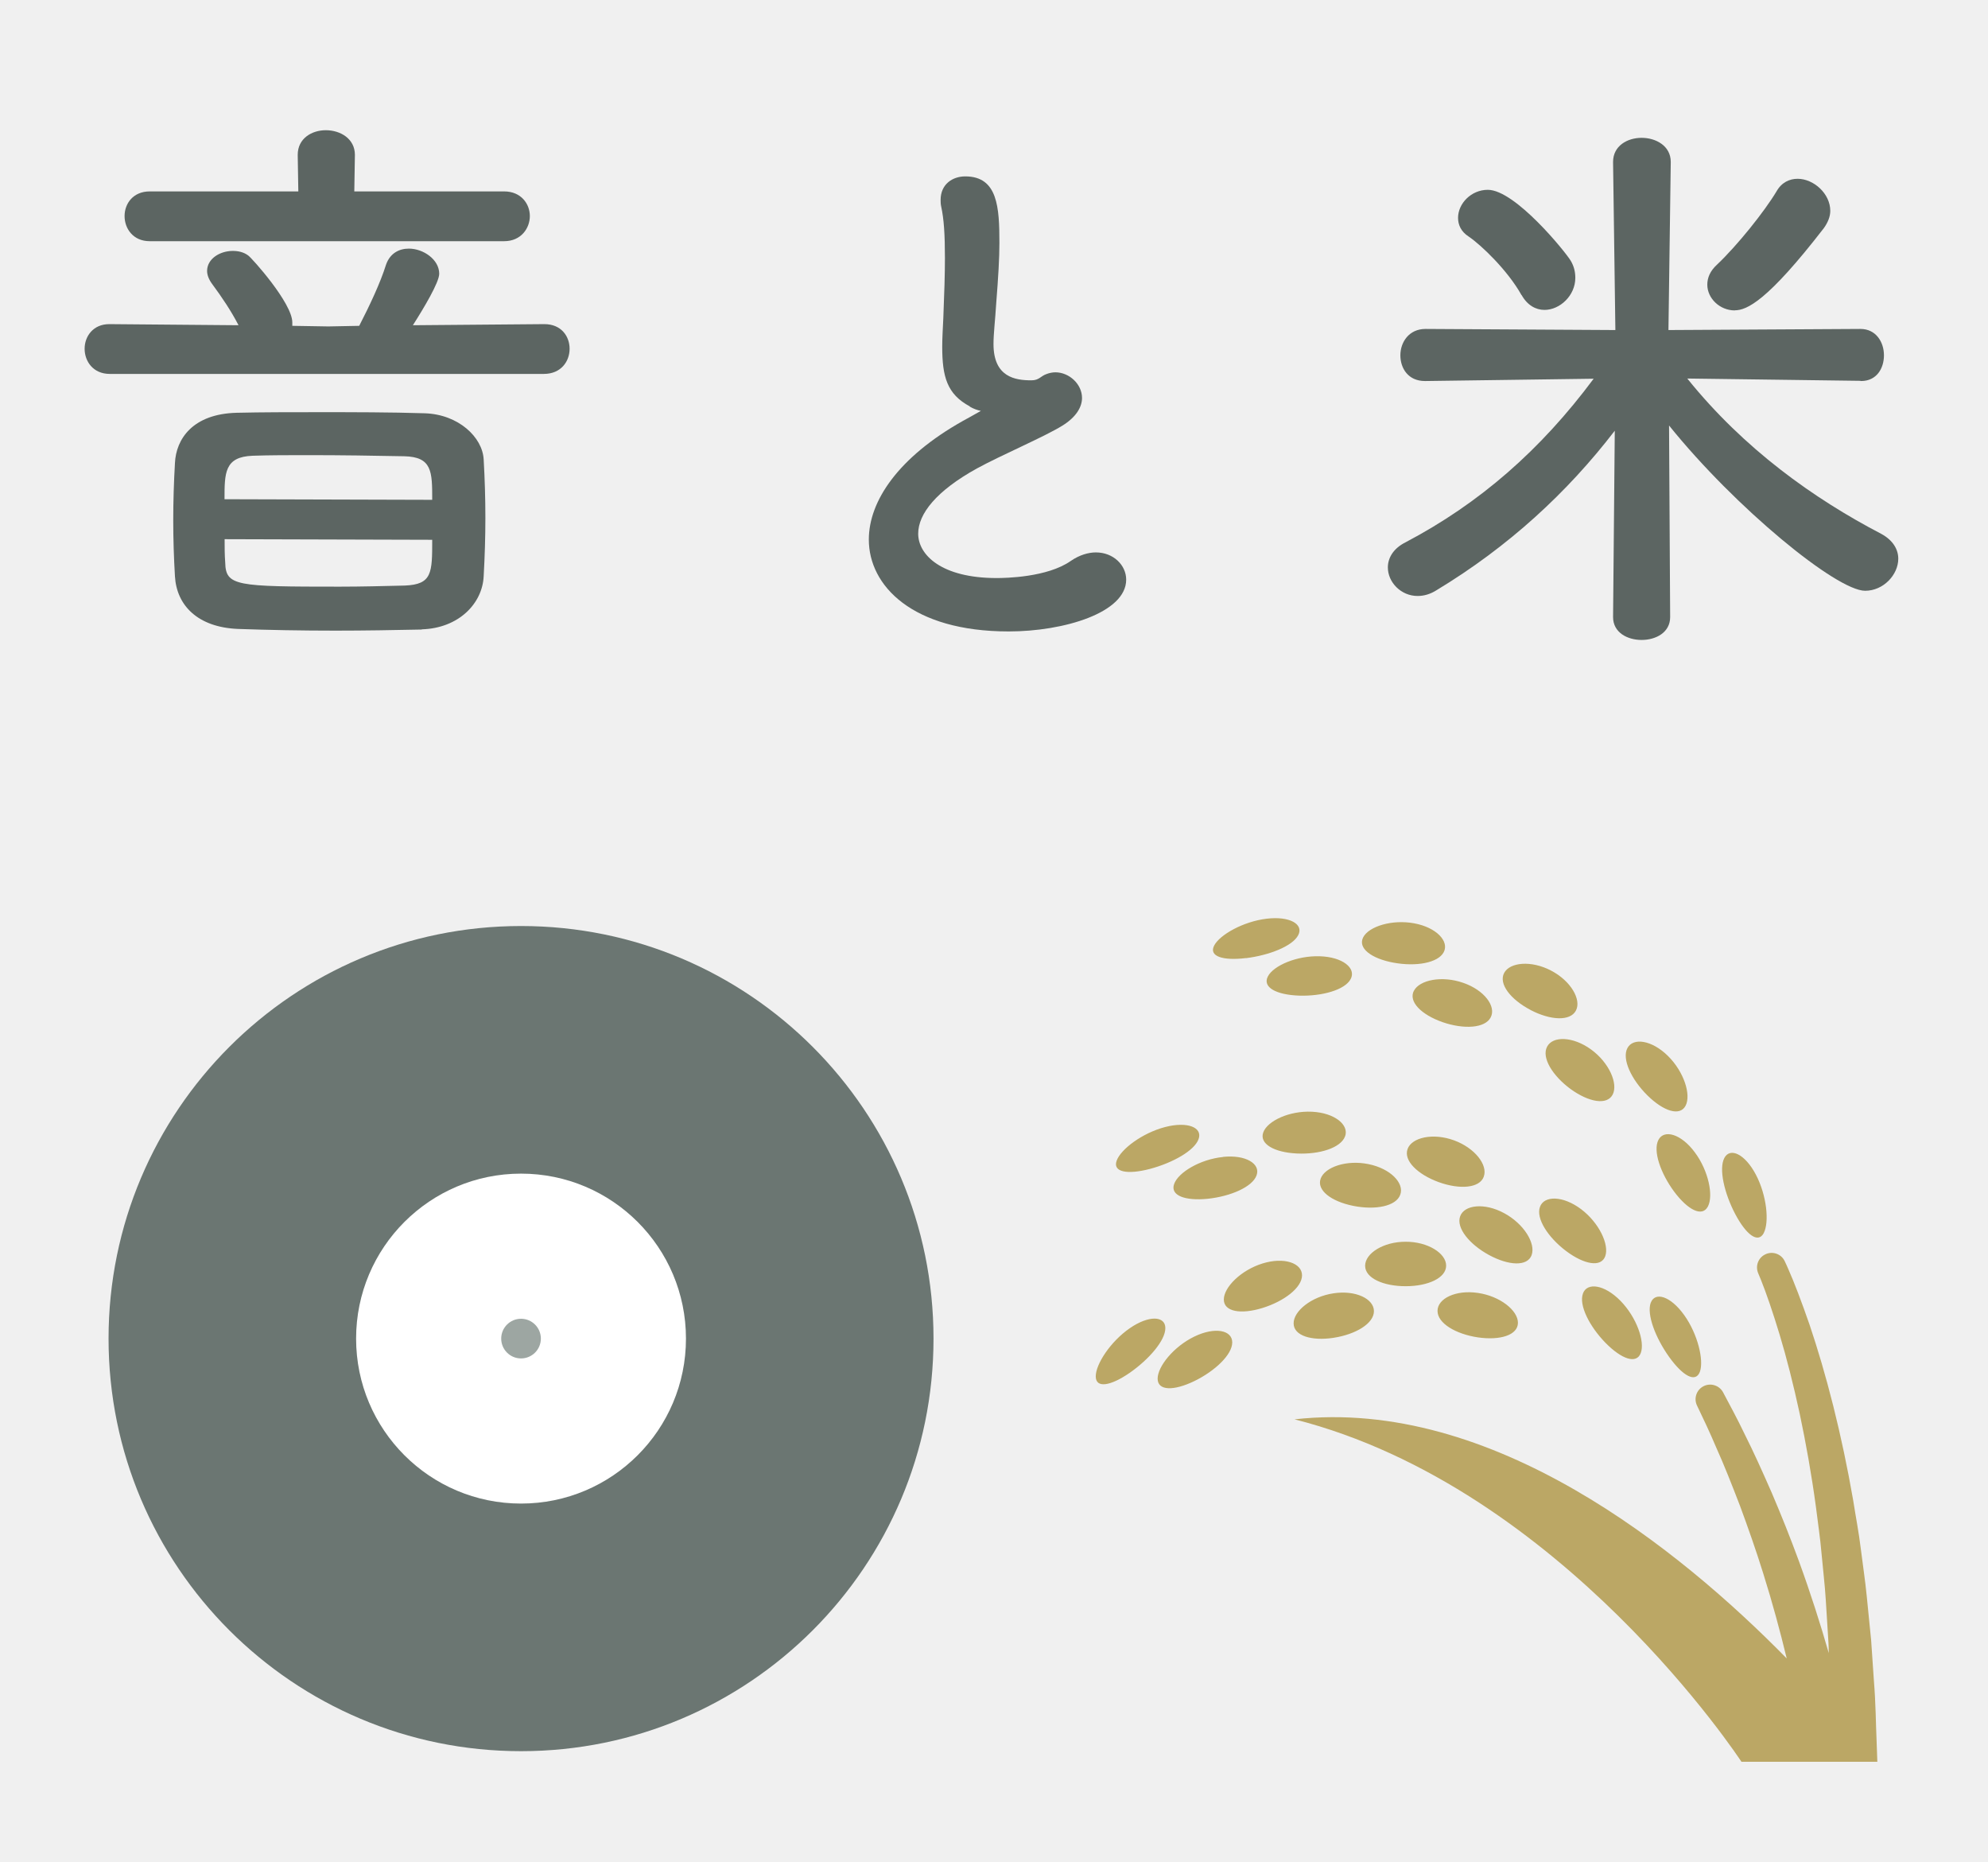
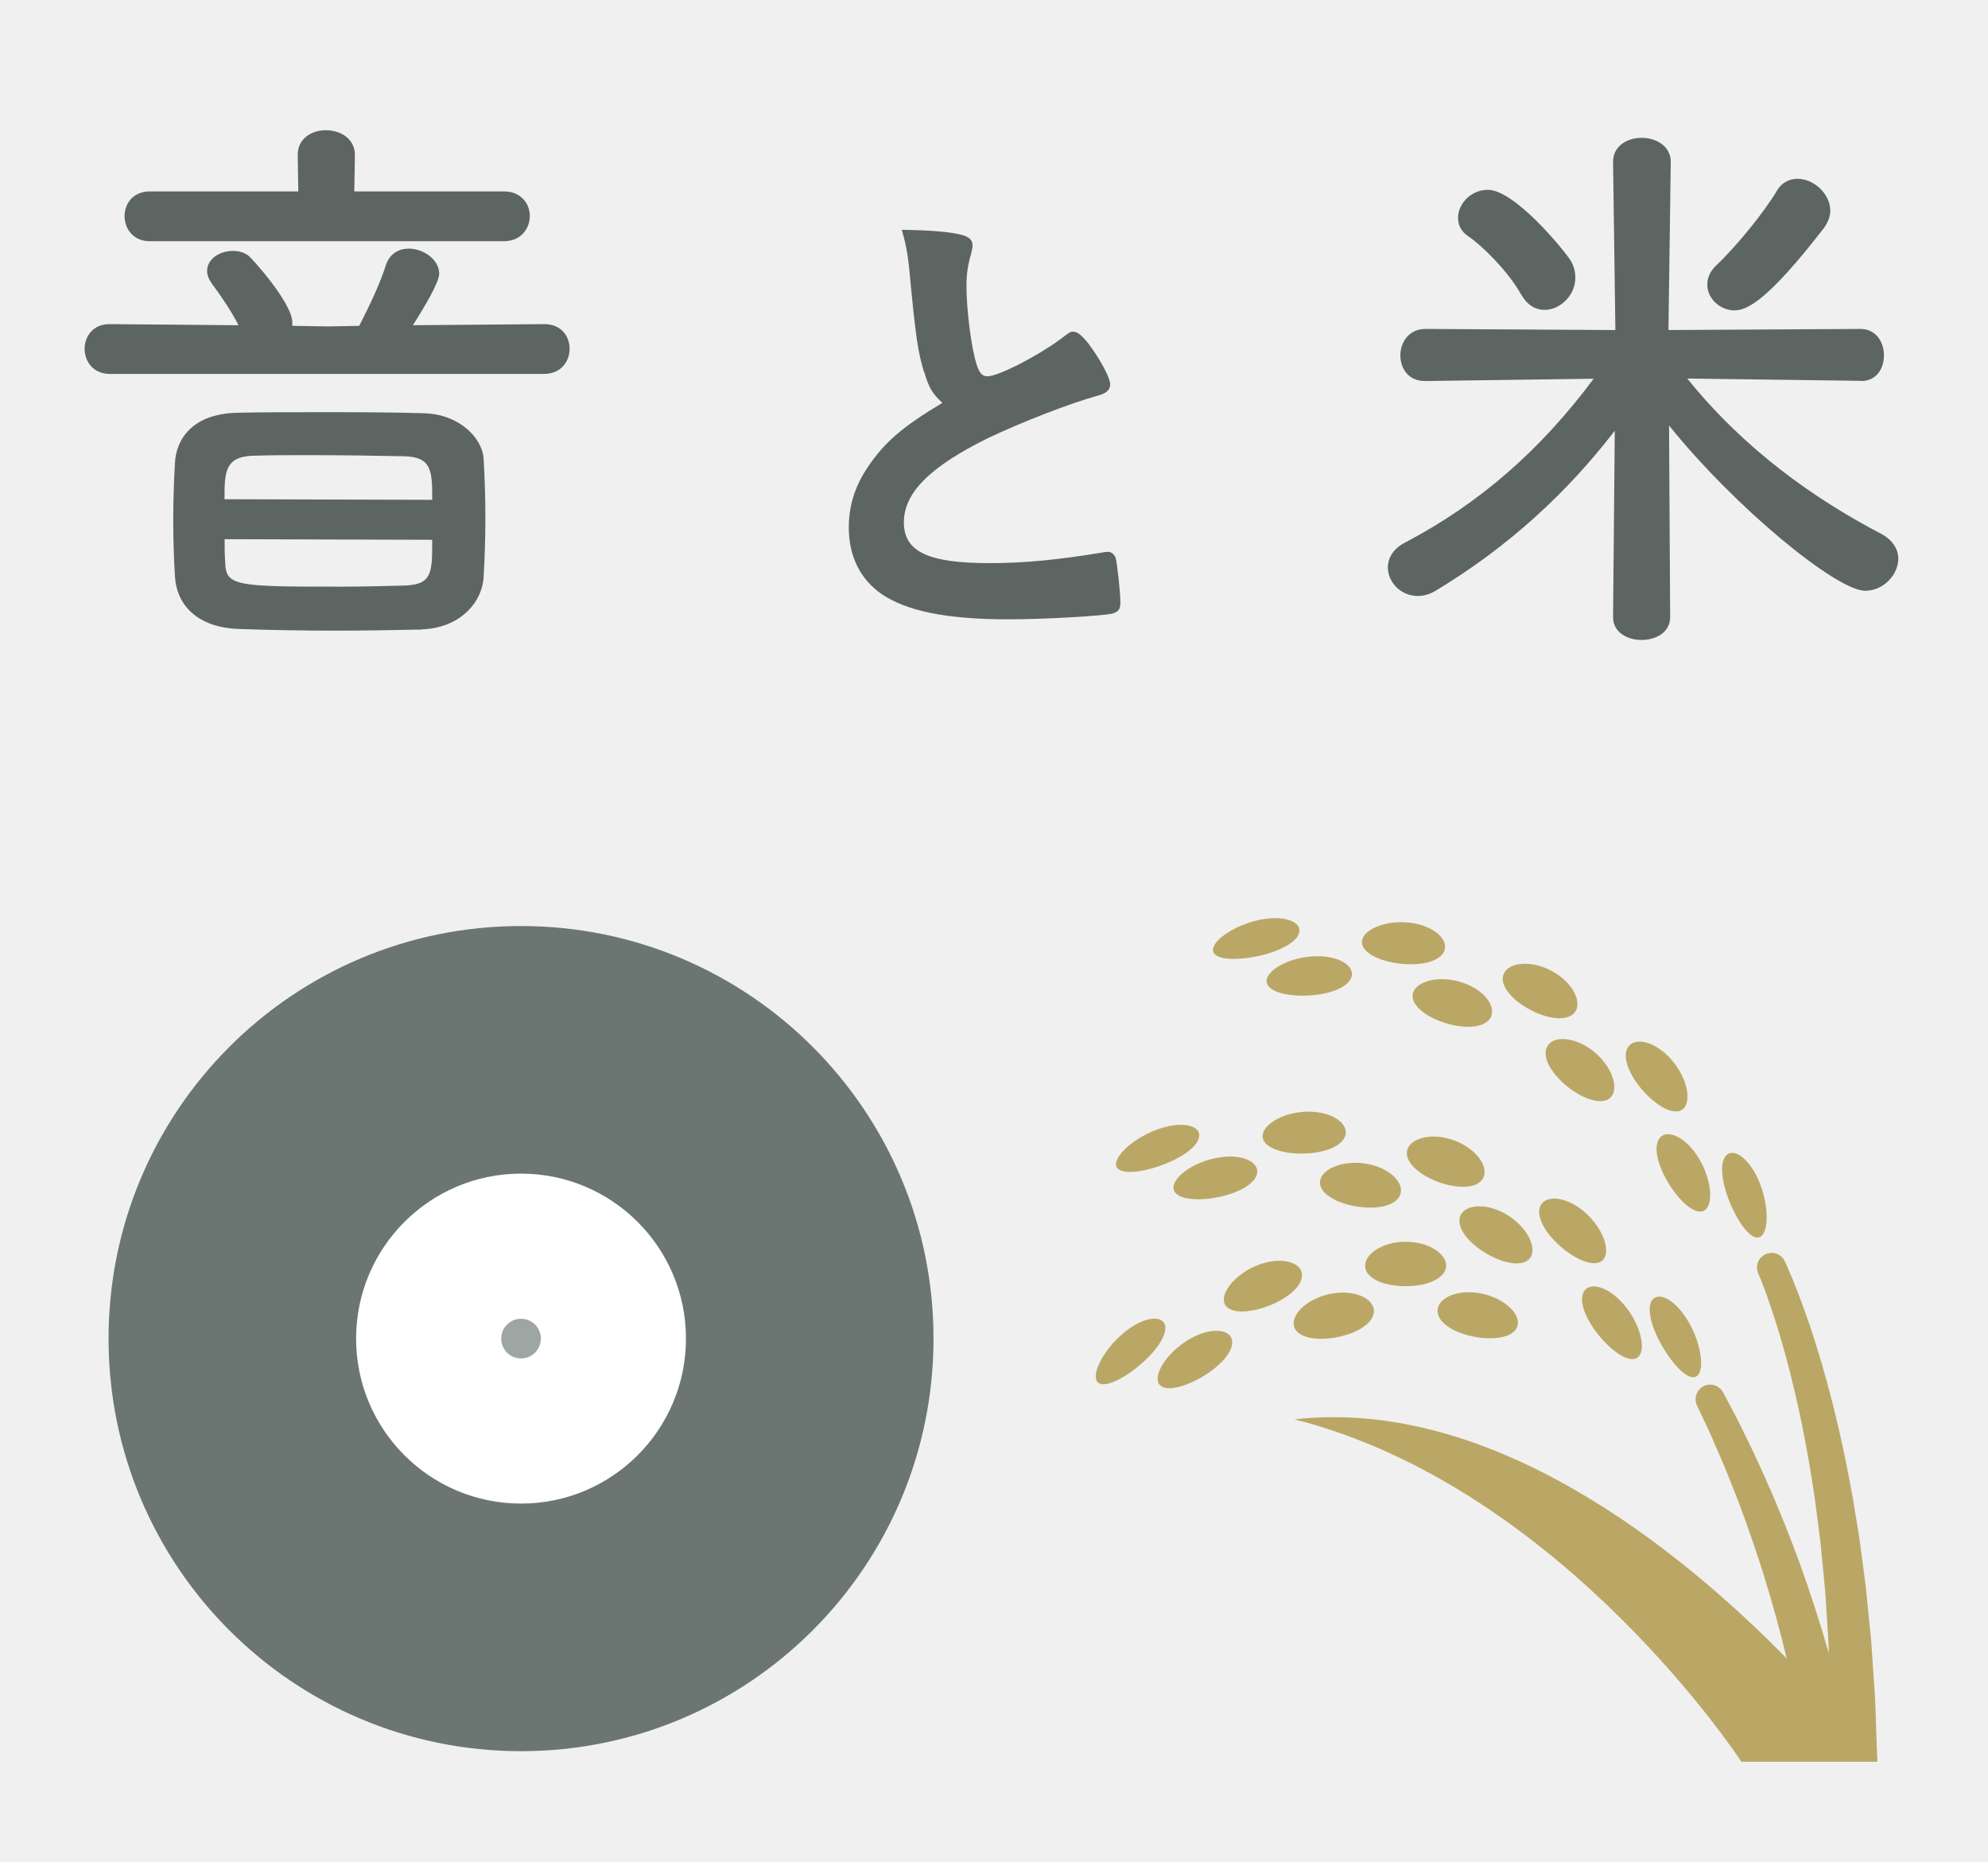
<svg xmlns="http://www.w3.org/2000/svg" id="_レイヤー_1" version="1.1" viewBox="0 0 198.52 185.89">
  <defs>
    <style>
      .st0 {
        fill: #9da6a2;
      }

      .st1 {
        fill: #5c6562;
      }

      .st2 {
        fill: #fff;
      }

      .st3 {
        fill: #6b7672;
      }

      .st4 {
        fill: #bba765;
      }
    </style>
  </defs>
  <g id="layer1">
    <path class="st4" d="M187.47,175.89h-13.57s-17.88-27.4-44.63-34.19c19.75-2.21,38.5,13.02,49.15,23.87-.64-2.65-1.43-5.58-2.34-8.47-.72-2.32-1.53-4.61-2.32-6.75-.82-2.13-1.6-4.11-2.35-5.77-.71-1.68-1.37-3.05-1.83-4.01-.04-.09-.08-.17-.12-.25-.34-.71-.05-1.56.64-1.92.71-.37,1.59-.1,1.97.61.04.07.08.15.12.23.51.96,1.26,2.33,2.07,4.02.84,1.67,1.74,3.66,2.68,5.81.92,2.15,1.85,4.47,2.71,6.82,1.14,3.13,2.15,6.29,2.97,9.15,0-.34-.02-.66-.03-1.01-.09-1.37-.18-2.82-.27-4.31-.09-1.5-.28-3.03-.42-4.6-.13-1.57-.38-3.15-.57-4.73-.43-3.17-.99-6.31-1.61-9.24-.63-2.92-1.32-5.63-2.01-7.91-.69-2.28-1.34-4.16-1.85-5.43-.08-.19-.18-.44-.29-.7-.3-.71,0-1.53.69-1.87.73-.37,1.63-.06,1.97.69.13.28.26.55.34.75.59,1.33,1.33,3.26,2.14,5.6.79,2.34,1.61,5.1,2.36,8.09.75,2.99,1.43,6.2,1.99,9.43.25,1.62.57,3.23.76,4.84.2,1.6.44,3.17.59,4.7s.3,3.01.44,4.41c.1,1.41.19,2.73.27,3.96.2,2.45.2,4.5.27,5.94.05,1.43.08,2.25.08,2.25h0ZM124.42,95.66c2.32-.29,4.66-1.2,5.22-2.3.57-1.08-.84-1.92-3.16-1.64-2.32.28-4.66,1.59-5.23,2.67-.57,1.09.86,1.54,3.17,1.26h0ZM126.61,97.48c-.57,1.09.84,1.84,3.13,1.92,2.28.07,4.57-.57,5.14-1.66.57-1.08-.8-2.2-3.08-2.27-2.29-.08-4.63.93-5.19,2.01ZM139.17,96.11c2.22.41,4.43.03,5-1.05s-.73-2.47-2.95-2.88c-2.22-.41-4.52.31-5.09,1.39-.57,1.09.81,2.13,3.03,2.54h0ZM141.19,98.91c-.57,1.09.75,2.4,2.87,3.14,2.12.73,4.24.61,4.8-.48.57-1.08-.62-2.72-2.75-3.45-2.12-.74-4.36-.29-4.92.8h0ZM152.83,100.83c1.99,1.04,3.97,1.15,4.54.06.57-1.08-.5-2.96-2.48-3.99-1.98-1.04-4.12-.84-4.69.24-.57,1.09.65,2.65,2.64,3.69h0ZM154.49,104.5c-.57,1.09.54,2.89,2.34,4.22,1.82,1.32,3.64,1.65,4.21.56.56-1.08-.34-3.18-2.15-4.5s-3.84-1.37-4.4-.28h0ZM168.32,110.39c.57-1.08-.15-3.38-1.76-4.97-1.61-1.59-3.48-1.86-4.05-.78-.57,1.09.39,3.12,1.99,4.71,1.61,1.59,3.25,2.13,3.82,1.04h0ZM165.61,113.8c-.57,1.09.21,3.33,1.57,5.17,1.37,1.83,2.8,2.57,3.37,1.48.57-1.08.06-3.58-1.31-5.41-1.36-1.84-3.07-2.32-3.63-1.24h0ZM176.13,123.09c.56-1.08.3-3.75-.79-5.82s-2.58-2.75-3.15-1.66c-.57,1.09,0,3.53,1.09,5.6,1.09,2.06,2.28,2.97,2.85,1.89h0ZM114.83,116.7c2.26-.6,4.45-1.82,4.86-2.98.42-1.15-1.09-1.79-3.35-1.2-2.26.59-4.41,2.2-4.83,3.35-.42,1.15,1.06,1.42,3.32.83h0ZM122.12,115.51c-2.28.23-4.46,1.54-4.87,2.69-.42,1.15,1.08,1.71,3.36,1.48,2.27-.24,4.46-1.18,4.87-2.34.42-1.15-1.08-2.08-3.36-1.84h0ZM134.32,113.45c.42-1.15-1.05-2.35-3.31-2.46-2.25-.11-4.44.91-4.86,2.06-.42,1.15,1.09,2,3.35,2.11,2.26.11,4.4-.56,4.82-1.72h0ZM131.88,117.67c-.42,1.16,1.06,2.28,3.26,2.72s4.28.04,4.69-1.12c.42-1.15-.98-2.61-3.18-3.05-2.2-.45-4.35.3-4.77,1.45h0ZM148.17,117.46c.42-1.15-.89-2.86-2.99-3.62s-4.2-.28-4.62.87c-.42,1.16,1,2.54,3.11,3.31,2.11.76,4.09.6,4.5-.55h0ZM152.95,125.29c.41-1.15-.76-3.1-2.74-4.17-1.97-1.07-3.99-.84-4.4.31-.42,1.15.92,2.8,2.89,3.87,1.98,1.07,3.83,1.15,4.25,0h0ZM160.3,125.41c.41-1.15-.61-3.33-2.41-4.69-1.81-1.36-3.7-1.38-4.11-.23-.42,1.15.8,3.04,2.6,4.4,1.81,1.36,3.51,1.67,3.92.52h0ZM158.07,129.15c-.42,1.15.65,3.27,2.25,4.91,1.6,1.63,3.11,2.17,3.53,1.01.42-1.15-.42-3.55-2.02-5.19s-3.35-1.89-3.76-.74h0ZM164.84,130.06c-.42,1.16.47,3.49,1.83,5.4,1.36,1.9,2.65,2.64,3.08,1.49.41-1.15-.21-3.76-1.57-5.66-1.36-1.9-2.92-2.37-3.34-1.22h0ZM112.81,132.61c-1.92,1.33-3.39,3.58-3.39,4.8s1.48.97,3.4-.36c1.91-1.33,3.56-3.23,3.55-4.46,0-1.22-1.64-1.31-3.56.02h0ZM119.26,133.44c-2.06,1-3.66,2.98-3.66,4.2s1.6,1.24,3.67.24c2.05-1,3.78-2.63,3.78-3.86s-1.73-1.58-3.79-.58h0ZM130.02,127.32c0-1.22-1.79-1.85-3.95-1.18s-3.86,2.38-3.86,3.6,1.71,1.51,3.87.84c2.16-.67,3.94-2.03,3.94-3.26h0ZM133.17,133.56c2.22-.34,4.03-1.43,4.03-2.66s-1.82-2.12-4.04-1.78c-2.22.33-3.99,1.78-3.98,3,0,1.23,1.78,1.78,4,1.44h-.01ZM136.32,126.37c0,1.23,1.81,2.04,4.05,2.04s4.05-.83,4.04-2.06c0-1.22-1.82-2.39-4.05-2.38-2.24,0-4.04,1.17-4.04,2.4h0ZM147.59,133.52c2.22.32,3.99-.23,3.99-1.46s-1.78-2.66-4-2.98c-2.22-.33-4.04.57-4.03,1.8,0,1.23,1.82,2.31,4.04,2.64h0Z" />
  </g>
  <g>
    <circle class="st3" cx="52.03" cy="133.64" r="41.19" />
    <circle class="st2" cx="52.03" cy="133.64" r="16.47" />
    <circle class="st0" cx="52.03" cy="133.64" r="1.98" />
  </g>
  <g>
-     <path class="st1" d="M10.96,37.33c-1.66,0-2.51-1.26-2.51-2.51s.86-2.46,2.46-2.46h.06l12.85.11c-.74-1.43-1.66-2.8-2.63-4.11-.34-.46-.51-.91-.51-1.31,0-1.2,1.26-2,2.57-2,.51,0,1.08.11,1.54.46.34.23,4.4,4.74,4.4,6.68v.34l3.6.06,3.08-.06c1.03-2,2.11-4.28,2.68-6.11.4-1.14,1.31-1.6,2.28-1.6,1.43,0,3.03,1.08,3.03,2.51,0,.86-1.54,3.43-2.63,5.14l13.08-.11h.06c1.66,0,2.51,1.2,2.51,2.46s-.86,2.51-2.57,2.51c0,0-43.35,0-43.35,0ZM14.95,24.08c-1.66,0-2.51-1.26-2.51-2.51s.86-2.46,2.51-2.46h14.84l-.06-3.65c0-1.66,1.43-2.46,2.8-2.46,1.48,0,2.91.86,2.91,2.46l-.06,3.65h14.96c1.71,0,2.57,1.26,2.57,2.46s-.86,2.51-2.57,2.51H14.95ZM42.13,62.85c-2.8.06-5.77.11-8.62.11-3.37,0-6.68-.06-9.76-.17-4-.17-6.11-2.34-6.28-5.25-.11-1.88-.17-3.71-.17-5.6s.06-3.77.17-5.71c.11-2.4,1.77-4.91,6.17-5.02,2.51-.06,5.31-.06,8.16-.06,3.48,0,7.14,0,10.62.11,3.37.11,5.77,2.4,5.88,4.62.11,1.94.17,3.88.17,5.82s-.06,3.83-.17,5.82c-.12,2.74-2.51,5.2-6.17,5.31v.02ZM43.16,49.89c0-2.8,0-4.28-2.8-4.34-2.97-.06-6.34-.11-9.54-.11-1.94,0-3.88,0-5.6.06-2.8.11-2.8,1.71-2.8,4.34l20.73.06h0ZM22.43,53.83c0,.8,0,1.54.06,2.34.06,2.34,1.08,2.4,11.42,2.4,2.23,0,4.4-.06,6.51-.11,2.74-.11,2.74-1.26,2.74-4.57l-20.73-.06Z" />
-     <path class="st1" d="M96.86,40.58c-2.3-1.22-2.77-2.99-2.77-5.97,0-.85.06-1.81.11-2.88.1-2.46.16-4.37.16-5.97,0-2.34-.1-3.89-.37-5.12-.06-.27-.06-.48-.06-.69,0-1.55,1.18-2.34,2.46-2.34,3.25,0,3.41,3.09,3.41,6.67,0,1.49-.11,3.36-.32,6.02-.1,1.65-.27,2.99-.27,4.05,0,3.31,2.18,3.62,3.78,3.62.8,0,.91-.43,1.55-.64.26-.1.59-.16.85-.16,1.38,0,2.66,1.18,2.66,2.56,0,.91-.59,1.92-1.97,2.77-1.81,1.12-6.08,2.93-8.53,4.27-4.05,2.24-5.86,4.53-5.86,6.51,0,2.13,2.34,4.43,7.83,4.43.85,0,5.06-.06,7.41-1.71.85-.59,1.76-.85,2.5-.85,1.76,0,3.03,1.28,3.03,2.72,0,3.31-6.24,5.17-11.73,5.17-9.65,0-13.97-4.58-13.97-9.17,0-3.84,2.93-8.21,9.38-11.84.1-.06,1.38-.75,1.81-1.01-.32-.06-.75-.21-1.12-.43l.02-.02Z" />
-     <path class="st1" d="M185.79,38.02l-17.3-.23c5.65,7.02,12.62,11.99,19.41,15.53,1.14.63,1.66,1.54,1.66,2.46,0,1.6-1.48,3.2-3.31,3.2-2.85,0-12.96-8.28-19.58-16.5l.11,19.13c0,1.54-1.43,2.28-2.85,2.28s-2.85-.74-2.85-2.28l.17-18.61c-4.74,6.17-10.62,11.59-17.81,15.93-.63.4-1.26.57-1.88.57-1.66,0-2.97-1.37-2.97-2.85,0-.91.51-1.88,1.77-2.51,7.37-3.88,13.47-9.19,18.78-16.33l-16.79.23h-.06c-1.66,0-2.45-1.26-2.45-2.57s.86-2.63,2.51-2.63l18.96.11-.23-16.73v-.06c0-1.6,1.43-2.4,2.85-2.4s2.91.8,2.91,2.4v.06l-.23,16.73,19.18-.11c1.54,0,2.34,1.31,2.34,2.63s-.74,2.57-2.28,2.57h-.06v-.02ZM151.93,29.45c-1.37-2.45-4-4.97-5.25-5.82-.8-.51-1.08-1.2-1.08-1.88,0-1.43,1.31-2.8,2.97-2.8,2.74,0,7.77,6.22,8.28,7.08.34.57.46,1.14.46,1.71,0,1.77-1.54,3.2-3.08,3.2-.86,0-1.71-.46-2.28-1.48h-.02ZM173.23,30.99c-1.49,0-2.74-1.2-2.74-2.57,0-.69.28-1.37.97-2,2.05-1.94,4.74-5.31,5.94-7.31.51-.91,1.31-1.26,2.11-1.26,1.6,0,3.26,1.48,3.26,3.2,0,.57-.23,1.14-.63,1.71-5.65,7.31-7.71,8.22-8.91,8.22h0Z" />
+     <path class="st1" d="M10.96,37.33c-1.66,0-2.51-1.26-2.51-2.51s.86-2.46,2.46-2.46h.06l12.85.11c-.74-1.43-1.66-2.8-2.63-4.11-.34-.46-.51-.91-.51-1.31,0-1.2,1.26-2,2.57-2,.51,0,1.08.11,1.54.46.34.23,4.4,4.74,4.4,6.68v.34l3.6.06,3.08-.06c1.03-2,2.11-4.28,2.68-6.11.4-1.14,1.31-1.6,2.28-1.6,1.43,0,3.03,1.08,3.03,2.51,0,.86-1.54,3.43-2.63,5.14l13.08-.11h.06c1.66,0,2.51,1.2,2.51,2.46s-.86,2.51-2.57,2.51c0,0-43.35,0-43.35,0ZM14.95,24.08c-1.66,0-2.51-1.26-2.51-2.51s.86-2.46,2.51-2.46h14.84l-.06-3.65c0-1.66,1.43-2.46,2.8-2.46,1.48,0,2.91.86,2.91,2.46l-.06,3.65h14.96c1.71,0,2.57,1.26,2.57,2.46s-.86,2.51-2.57,2.51H14.95ZM42.13,62.85c-2.8.06-5.77.11-8.62.11-3.37,0-6.68-.06-9.76-.17-4-.17-6.11-2.34-6.28-5.25-.11-1.88-.17-3.71-.17-5.6s.06-3.77.17-5.71c.11-2.4,1.77-4.91,6.17-5.02,2.51-.06,5.31-.06,8.16-.06,3.48,0,7.14,0,10.62.11,3.37.11,5.77,2.4,5.88,4.62.11,1.94.17,3.88.17,5.82s-.06,3.83-.17,5.82c-.12,2.74-2.51,5.2-6.17,5.31,0,0,0,.02,0,.02ZM43.16,49.89c0-2.8,0-4.28-2.8-4.34-2.97-.06-6.34-.11-9.54-.11-1.94,0-3.88,0-5.6.06-2.8.11-2.8,1.71-2.8,4.34l20.73.06h0ZM22.43,53.83c0,.8,0,1.54.06,2.34.06,2.34,1.08,2.4,11.42,2.4,2.23,0,4.4-.06,6.51-.11,2.74-.11,2.74-1.26,2.74-4.57l-20.73-.06Z" />
+     <path class="st1" d="M185.79,38.02l-17.3-.23c5.65,7.02,12.62,11.99,19.41,15.53,1.14.63,1.66,1.54,1.66,2.46,0,1.6-1.48,3.2-3.31,3.2-2.85,0-12.96-8.28-19.58-16.5l.11,19.13c0,1.54-1.43,2.28-2.85,2.28s-2.85-.74-2.85-2.28l.17-18.61c-4.74,6.17-10.62,11.59-17.81,15.93-.63.4-1.26.57-1.88.57-1.66,0-2.97-1.37-2.97-2.85,0-.91.51-1.88,1.77-2.51,7.37-3.88,13.47-9.19,18.78-16.33l-16.79.23h-.06c-1.66,0-2.45-1.26-2.45-2.57s.86-2.63,2.51-2.63l18.96.11-.23-16.73v-.06c0-1.6,1.43-2.4,2.85-2.4s2.91.8,2.91,2.4v.06l-.23,16.73,19.18-.11c1.54,0,2.34,1.31,2.34,2.63s-.74,2.57-2.28,2.57h-.06v-.02h0ZM151.93,29.45c-1.37-2.45-4-4.97-5.25-5.82-.8-.51-1.08-1.2-1.08-1.88,0-1.43,1.31-2.8,2.97-2.8,2.74,0,7.77,6.22,8.28,7.08.34.57.46,1.14.46,1.71,0,1.77-1.54,3.2-3.08,3.2-.86,0-1.71-.46-2.28-1.48h-.02ZM173.23,30.99c-1.49,0-2.74-1.2-2.74-2.57,0-.69.28-1.37.97-2,2.05-1.94,4.74-5.31,5.94-7.31.51-.91,1.31-1.26,2.11-1.26,1.6,0,3.26,1.48,3.26,3.2,0,.57-.23,1.14-.63,1.71-5.65,7.31-7.71,8.22-8.91,8.22h0Z" />
  </g>
+   <path class="st1" d="M92.28,37.18c-.62-2.09-.81-3.37-1.38-9.21-.19-2.28-.38-3.42-.85-5.03,2.9.05,4.75.19,6.03.52.71.19,1.04.52,1.04,1.05,0,.19-.05.43-.14.81-.33,1.14-.47,2-.47,3.23,0,2.33.47,6.13,1,7.79.28.9.57,1.23,1.09,1.23,1.14,0,5.32-2.18,7.6-3.94.62-.47.71-.52.95-.52.43,0,.85.33,1.57,1.23,1.19,1.61,2.14,3.37,2.14,4.04,0,.52-.33.85-1.14,1.09-2.94.81-7.79,2.71-11.06,4.27-5.79,2.85-8.4,5.46-8.4,8.4s2.42,4.08,8.55,4.08c3.56,0,6.79-.33,11.16-1.04.19-.05.52-.09.62-.09.38,0,.62.19.81.57.14.47.48,3.37.48,4.51,0,.66-.19.9-.81,1.09-1.04.24-6.79.57-10.4.57-6.08,0-10.12-.81-12.63-2.52-2.14-1.47-3.28-3.8-3.28-6.65,0-2.18.62-4.13,1.9-6.03,1.66-2.47,3.47-4.04,7.45-6.41-1-.9-1.38-1.57-1.8-3.04Z" />
</svg>
